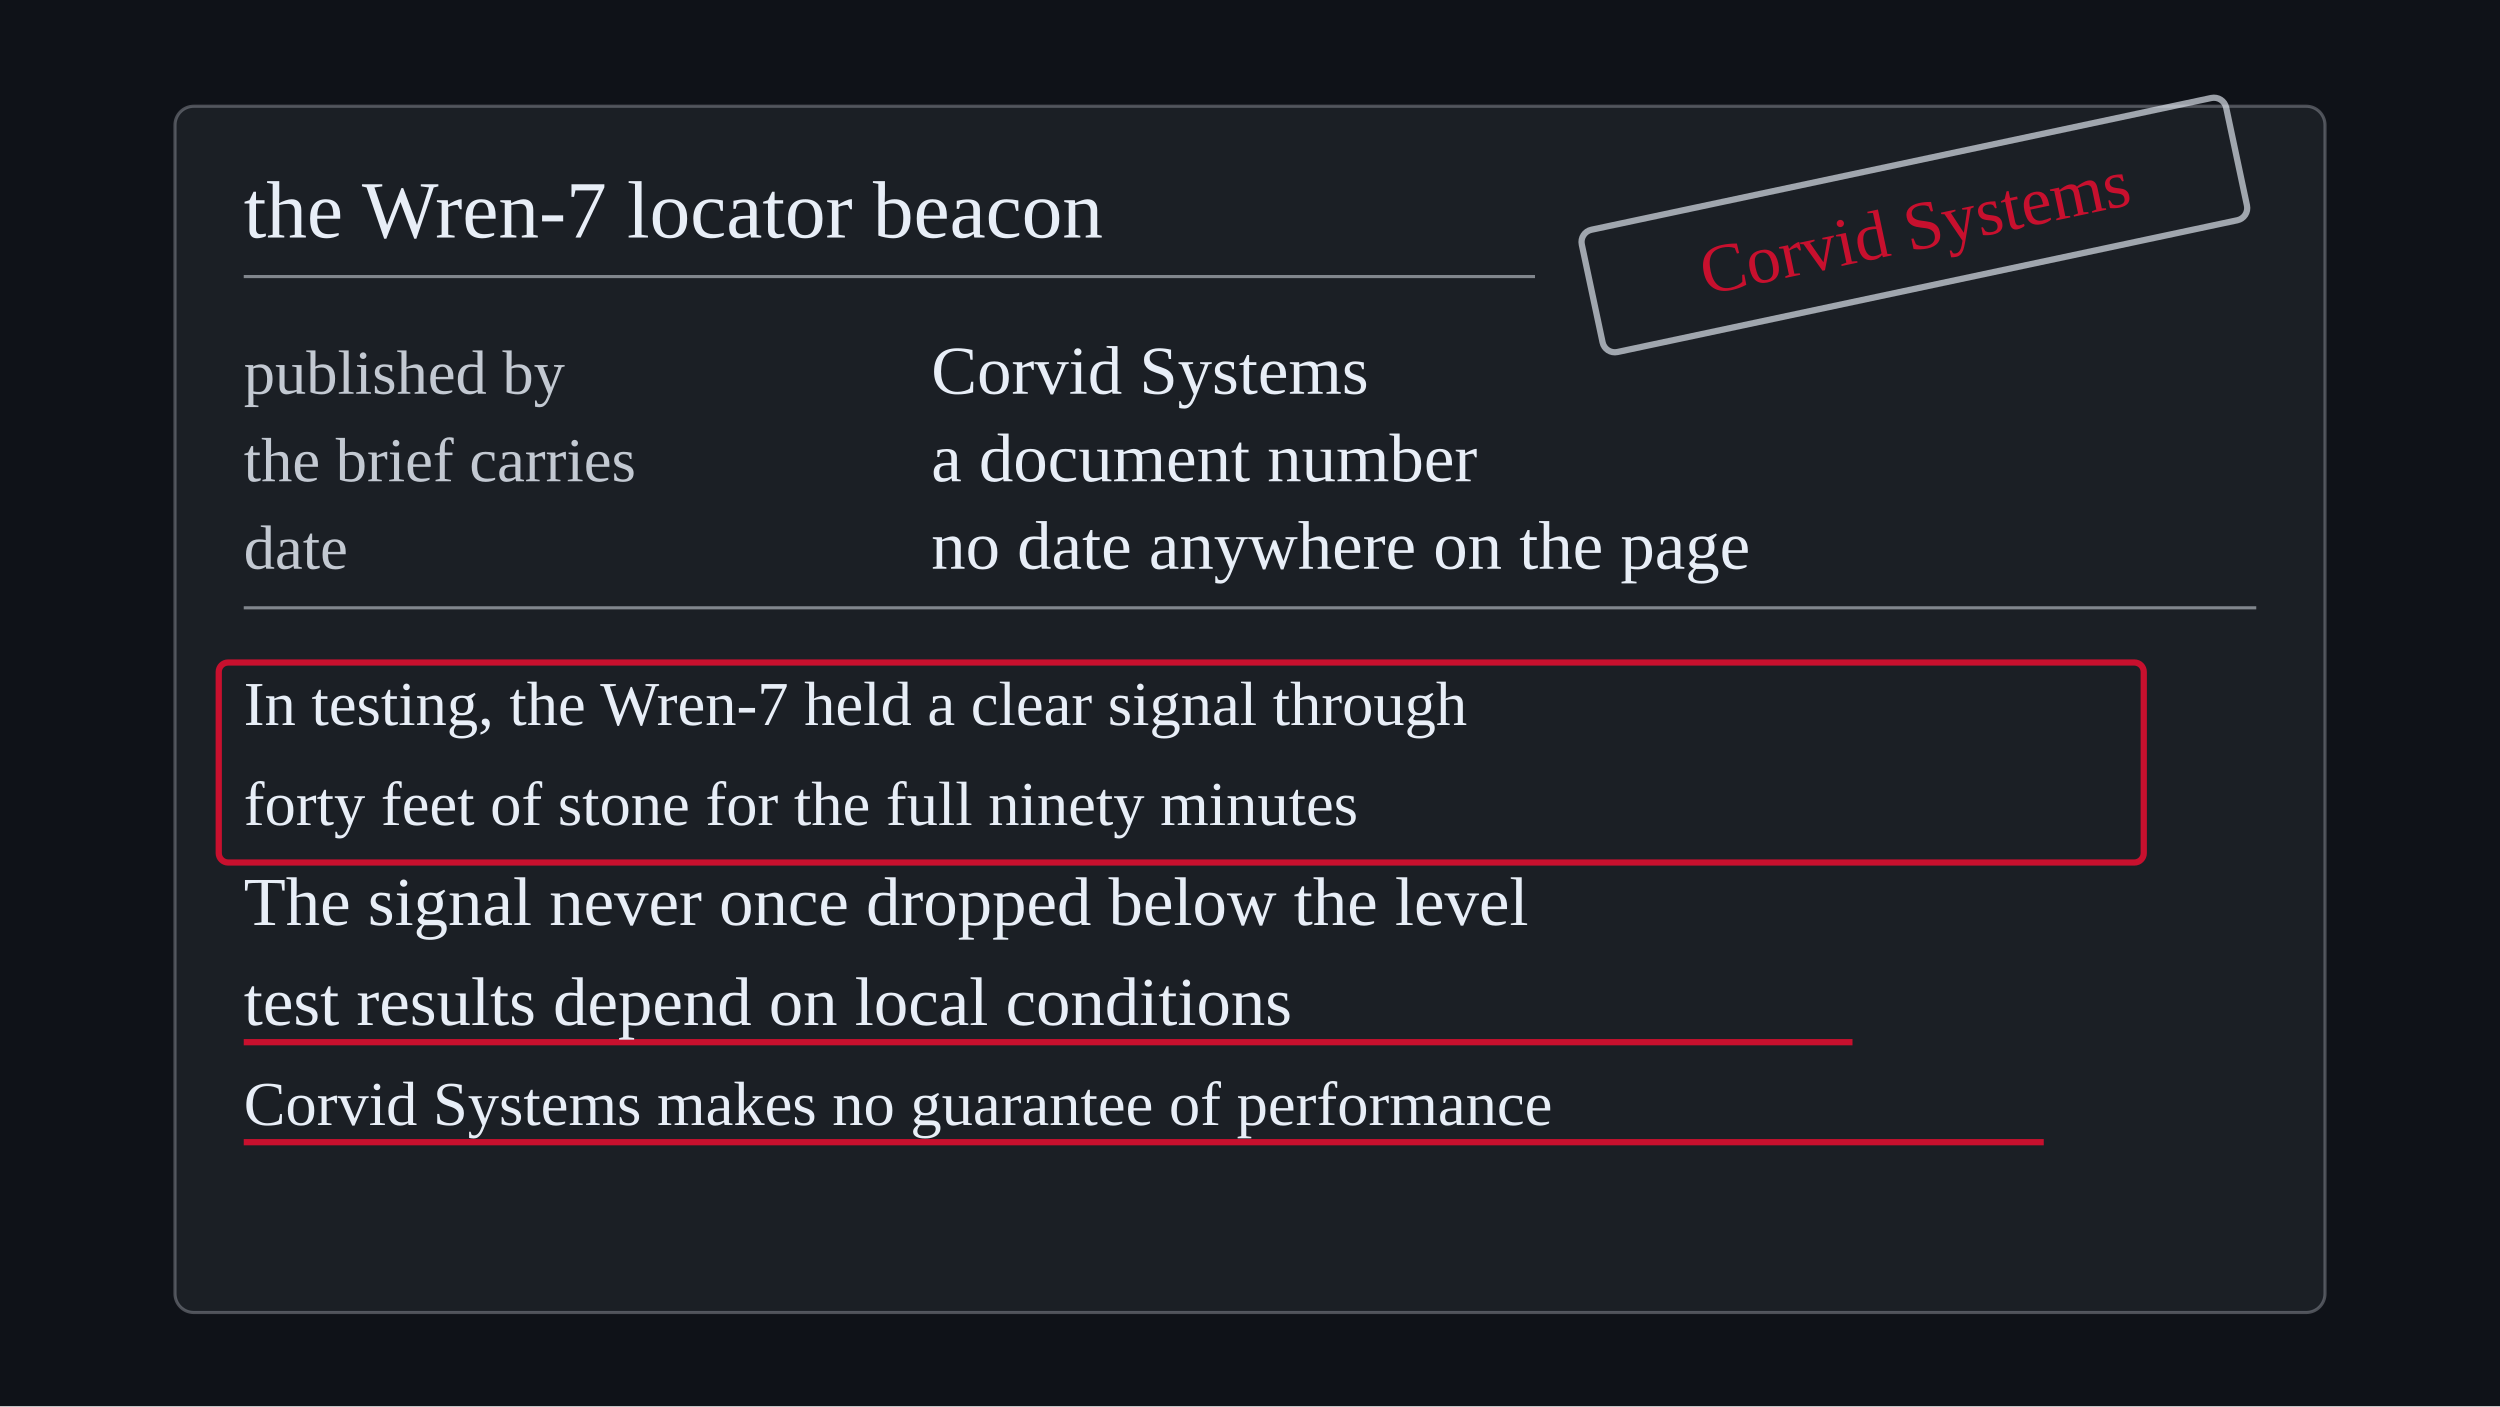
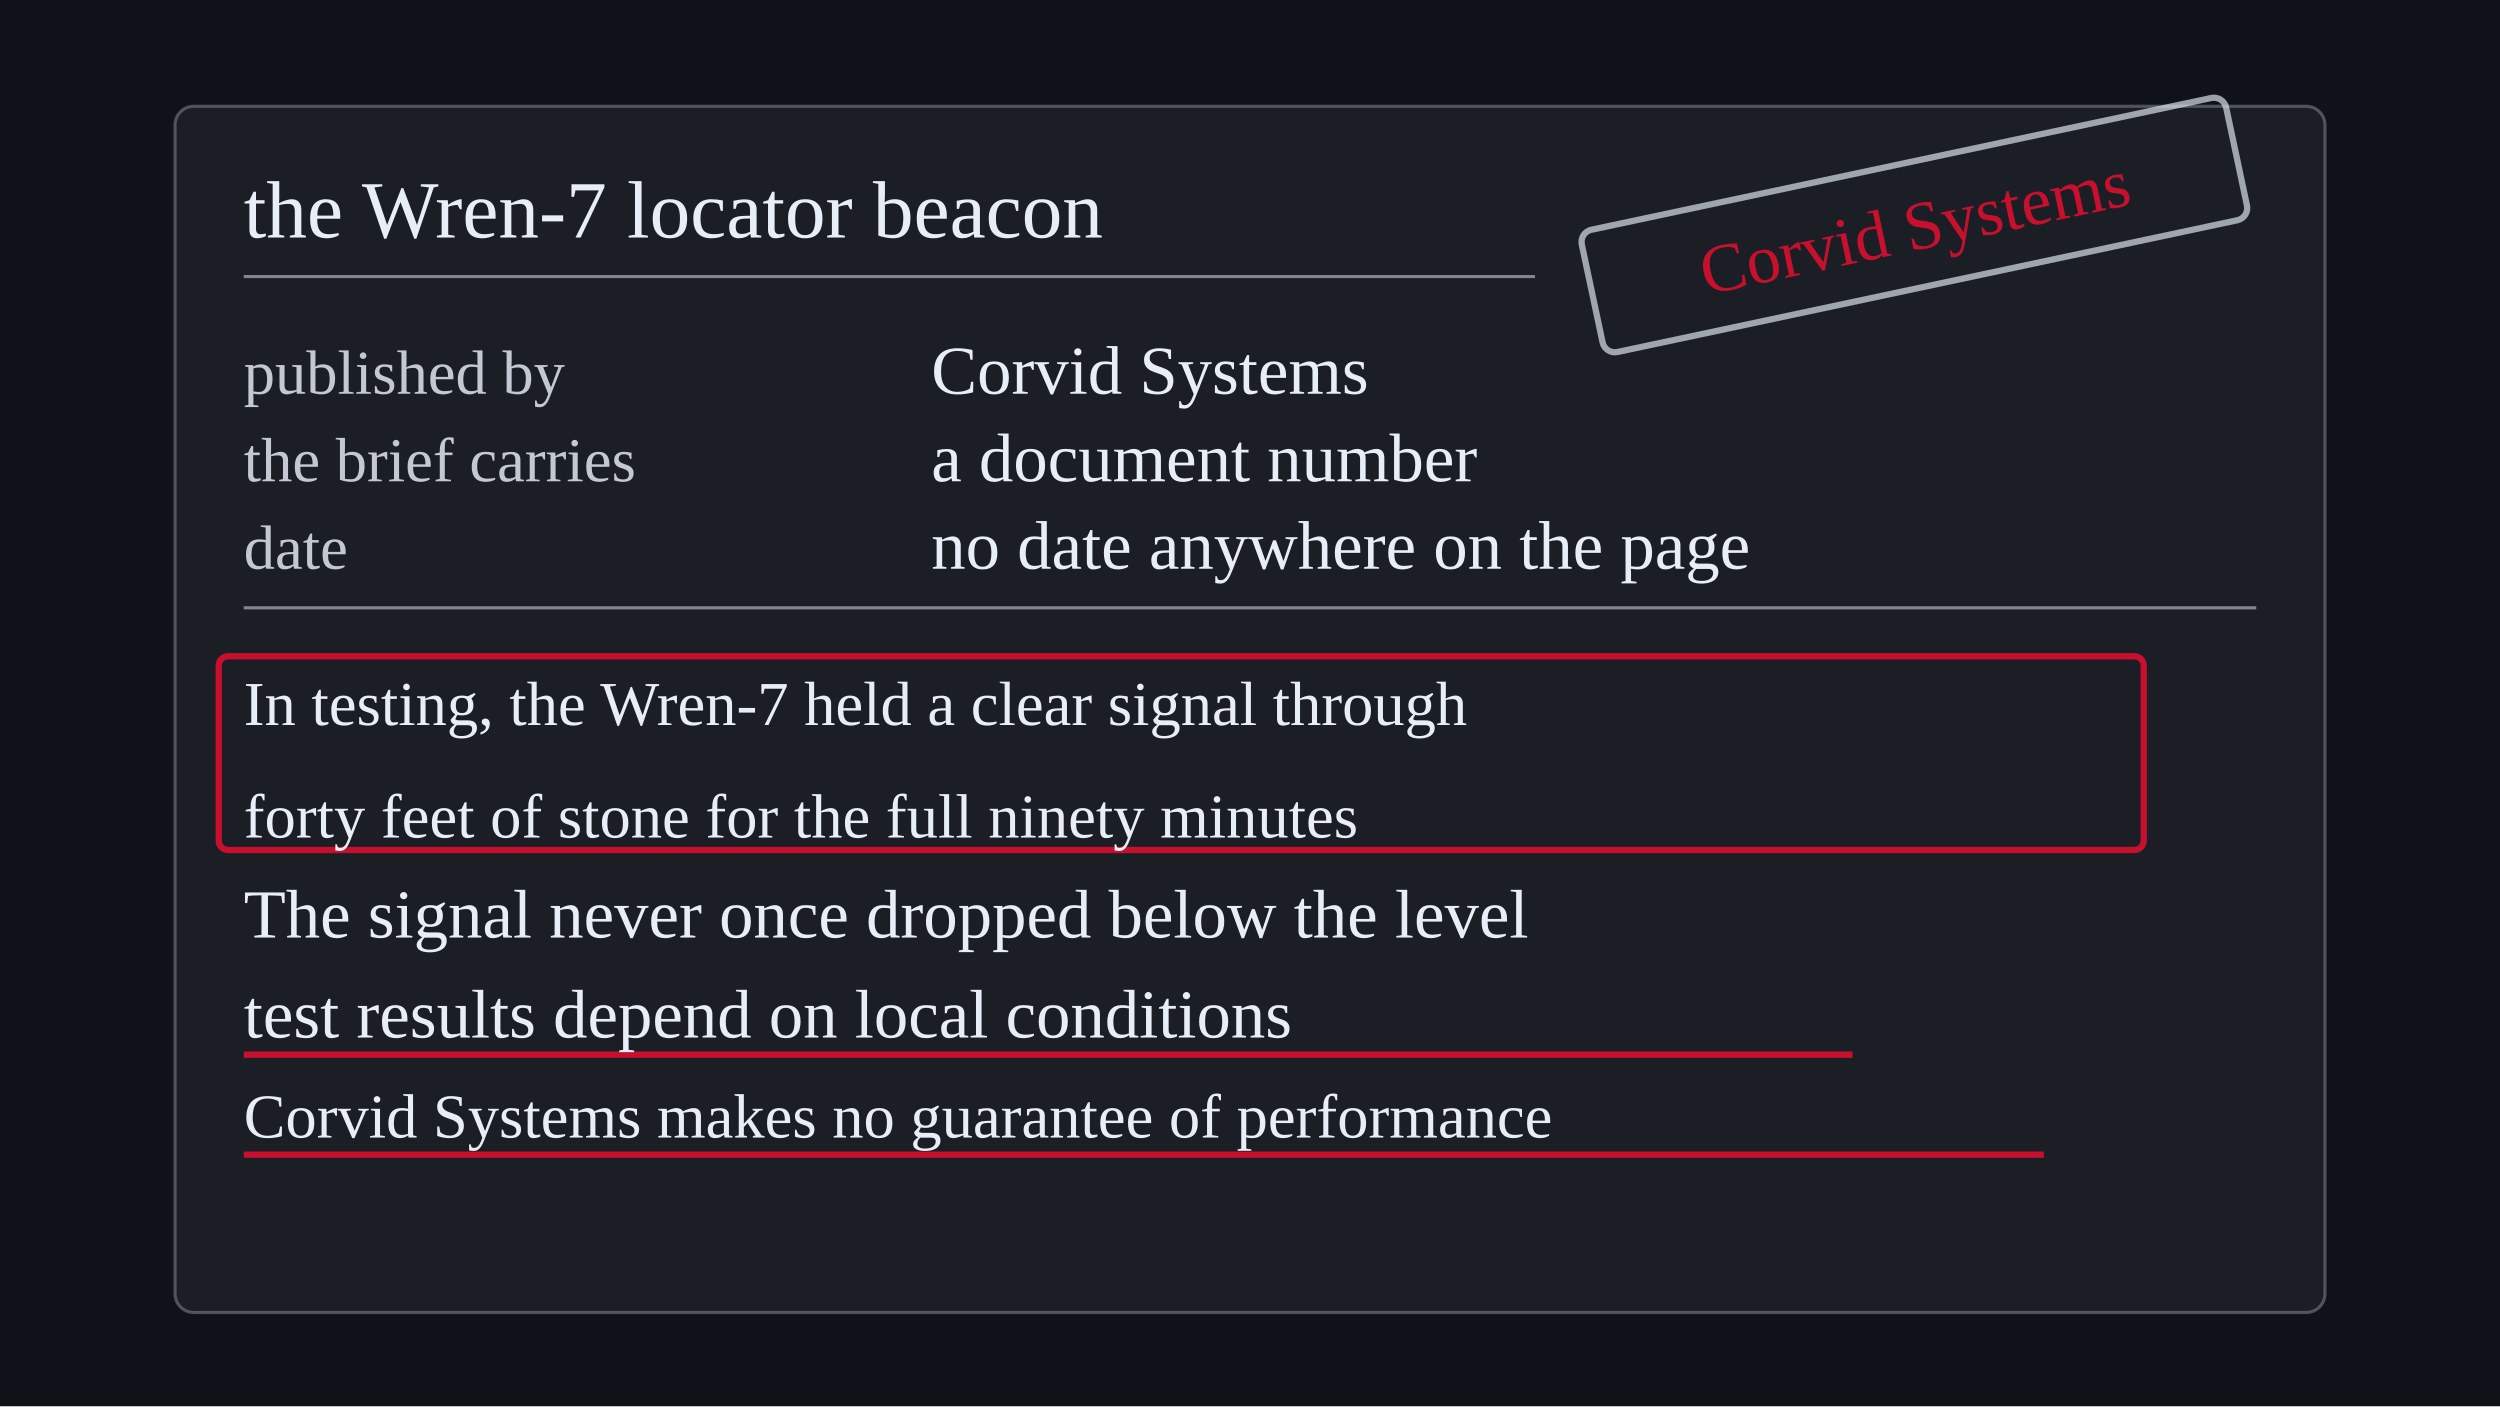
<svg xmlns="http://www.w3.org/2000/svg" width="800" height="450" viewBox="0 0 800 450" role="img">
  <rect x="0" y="0" width="800" height="450" fill="#0f1218" />
  <rect x="56" y="34" width="688" height="386" fill="rgba(232,238,247,0.06)" stroke="rgba(232,238,247,0.28)" stroke-width="1" rx="6" />
  <text x="78" y="76" font-size="26" fill="#e8eef7">the Wren-7 locator beacon</text>
  <line x1="78" y1="88.5" x2="491.2" y2="88.5" stroke="rgba(232,238,247,0.5)" stroke-width="1" />
  <text x="78" y="126" font-size="20" fill="#e8eef7" fill-opacity="0.82">published by</text>
  <text x="298" y="126" font-size="22" fill="#e8eef7">Corvid Systems</text>
  <text x="78" y="154" font-size="20" fill="#e8eef7" fill-opacity="0.82">the brief carries</text>
  <text x="298" y="154" font-size="22" fill="#e8eef7">a document number</text>
  <text x="78" y="182" font-size="20" fill="#e8eef7" fill-opacity="0.82">date</text>
  <text x="298" y="182" font-size="22" fill="#e8eef7">no date anywhere on the page</text>
  <line x1="78" y1="194.5" x2="722" y2="194.5" stroke="rgba(232,238,247,0.5)" stroke-width="1" />
-   <rect x="70" y="212" width="616" height="64" fill="none" stroke="#c8102e" stroke-width="2" rx="3" data-emphasis="box" />
+   <rect x="70" y="210" width="616" height="62" fill="none" stroke="#c8102e" stroke-width="2" rx="3" data-emphasis="box" />
  <text x="78" y="232" font-size="20" fill="#e8eef7">In testing, the Wren-7 held a clear signal through</text>
-   <text x="78" y="264" font-size="20" fill="#e8eef7">forty feet of stone for the full ninety minutes</text>
-   <text x="78" y="296" font-size="22" fill="#e8eef7">The signal never once dropped below the level</text>
-   <line x1="78" y1="333.5" x2="592.8" y2="333.5" stroke="#c8102e" stroke-width="2" data-emphasis="underline" />
-   <text x="78" y="328" font-size="22" fill="#e8eef7">test results depend on local conditions</text>
-   <line x1="78" y1="365.5" x2="654" y2="365.5" stroke="#c8102e" stroke-width="2" data-emphasis="underline" />
-   <text x="78" y="360" font-size="20" fill="#e8eef7">Corvid Systems makes no guarantee of performance</text>
+   <text x="78" y="268" font-size="20" fill="#e8eef7">forty feet of stone for the full ninety minutes</text>
+   <text x="78" y="300" font-size="22" fill="#e8eef7">The signal never once dropped below the level</text>
+   <line x1="78" y1="337.5" x2="592.8" y2="337.5" stroke="#c8102e" stroke-width="2" data-emphasis="underline" />
+   <text x="78" y="332" font-size="22" fill="#e8eef7">test results depend on local conditions</text>
+   <line x1="78" y1="369.5" x2="654" y2="369.5" stroke="#c8102e" stroke-width="2" data-emphasis="underline" />
+   <text x="78" y="364" font-size="20" fill="#e8eef7">Corvid Systems makes no guarantee of performance</text>
  <g transform="rotate(-12 612.6 72)">
    <rect x="507.2" y="52" width="210.8" height="40" fill="none" stroke="rgba(232,238,247,0.65)" stroke-width="2" rx="4" data-stamp="1" />
    <text x="612.6" y="80" font-size="22" fill="#c8102e" text-anchor="middle">Corvid Systems</text>
  </g>
</svg>
